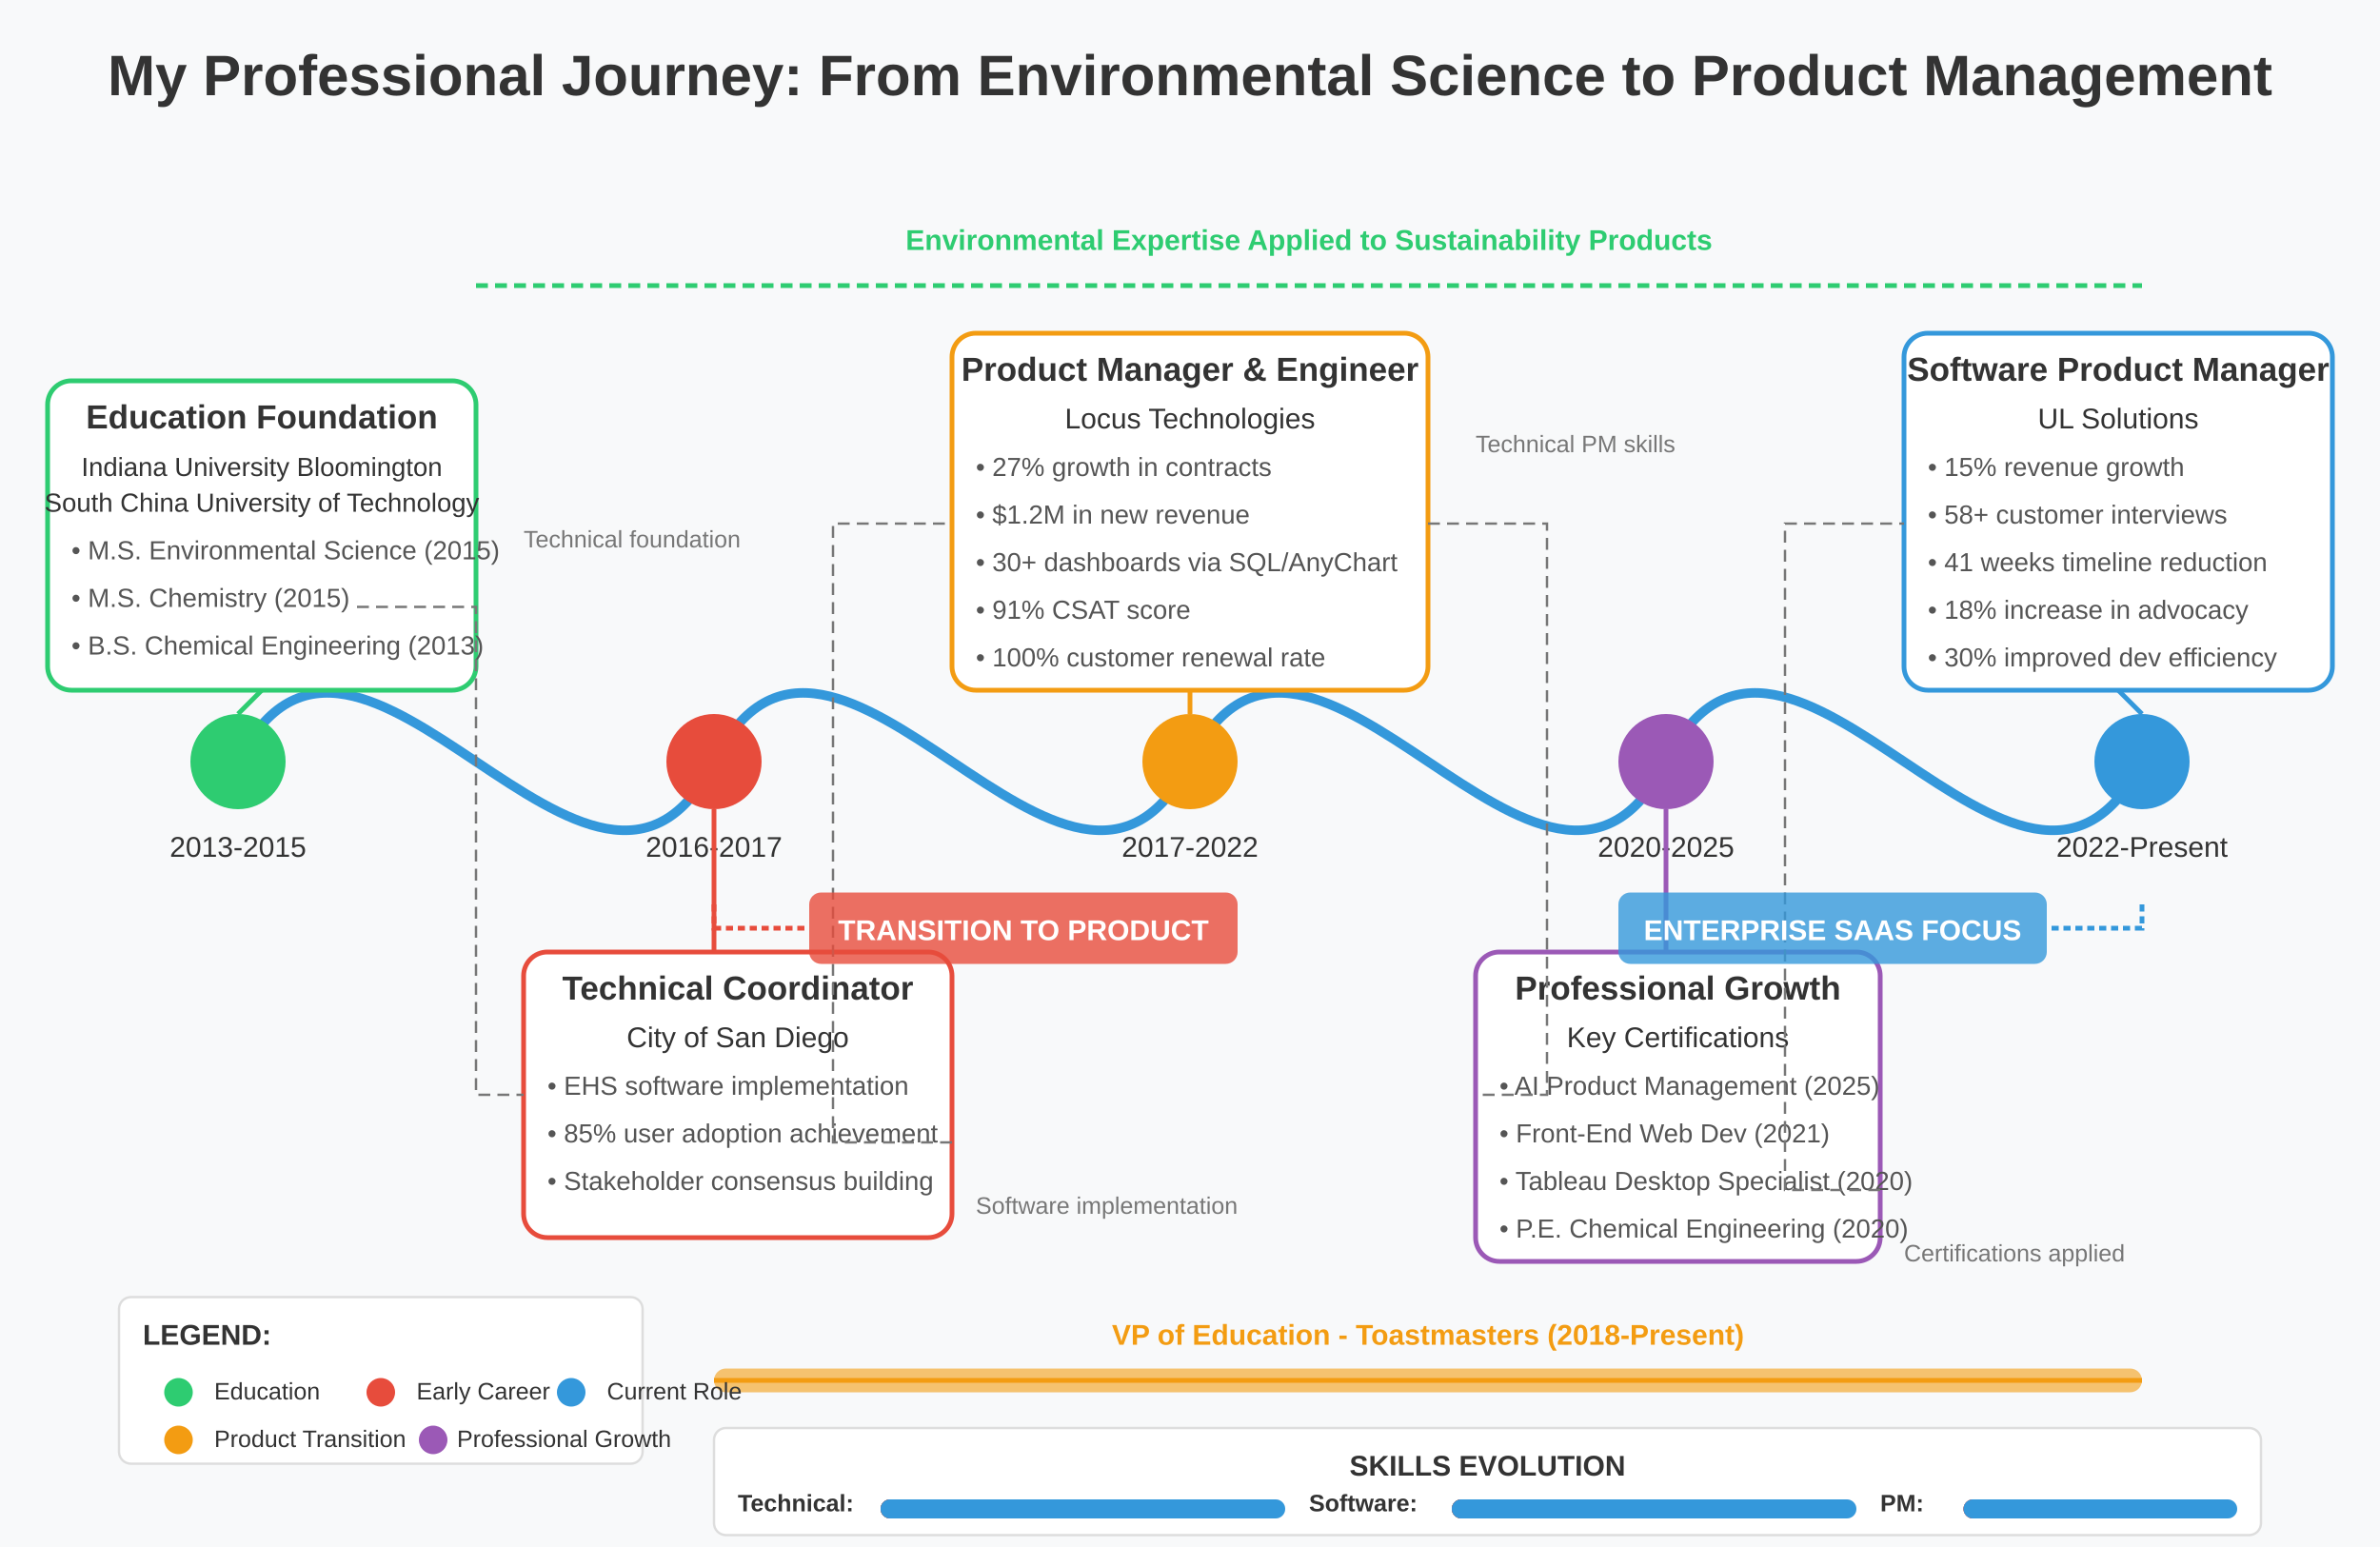
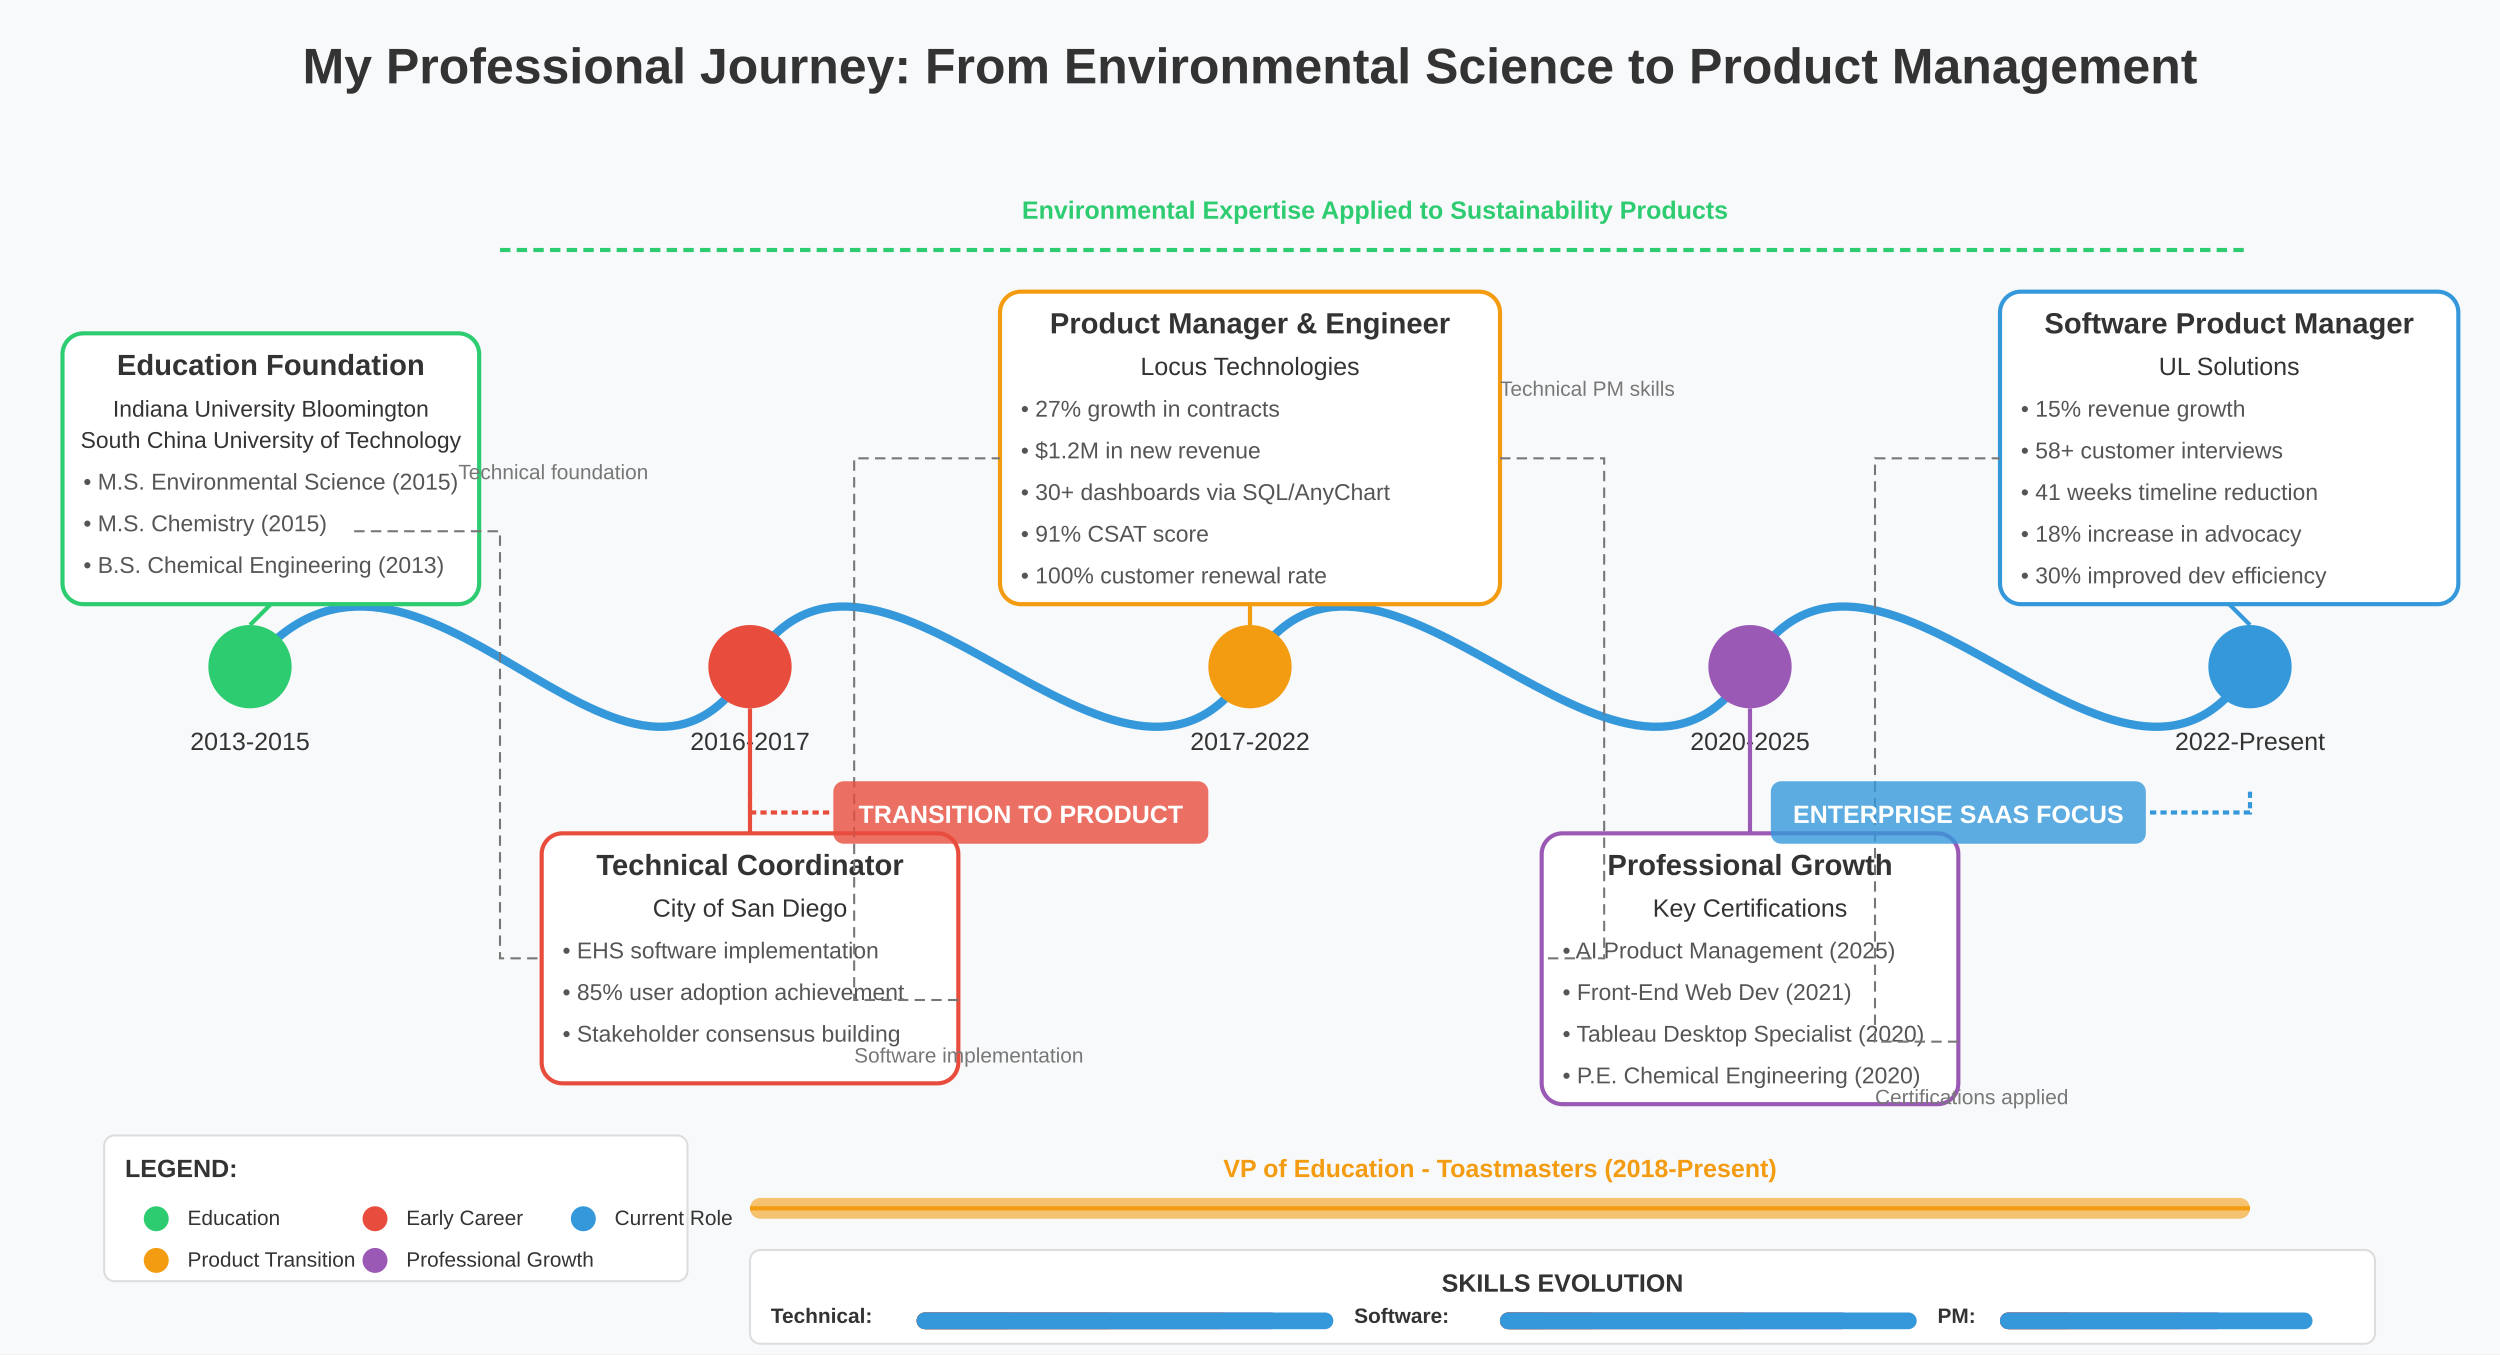
- <svg xmlns="http://www.w3.org/2000/svg" viewBox="0 0 1000 650">
-   <rect width="1000" height="650" fill="#f8f9fa" />
-   <text x="500" y="40" font-family="Arial, sans-serif" font-size="24" font-weight="bold" text-anchor="middle" fill="#333">My Professional Journey: From Environmental Science to Product Management</text>
-   <path d="M 100 320 C 150 220, 250 420, 300 320 C 350 220, 450 420, 500 320 C 550 220, 650 420, 700 320 C 750 220, 850 420, 900 320" stroke="#3498db" stroke-width="4" fill="none" />
-   <circle cx="100" cy="320" r="20" fill="#2ecc71" />
-   <text x="100" y="360" font-family="Arial, sans-serif" font-size="12" text-anchor="middle" fill="#333">2013-2015</text>
-   <rect x="20" y="160" width="180" height="130" rx="10" fill="white" stroke="#2ecc71" stroke-width="2" />
-   <text x="110" y="180" font-family="Arial, sans-serif" font-size="14" font-weight="bold" text-anchor="middle" fill="#333">Education Foundation</text>
-   <text x="110" y="200" font-family="Arial, sans-serif" font-size="11" text-anchor="middle" fill="#333">Indiana University Bloomington</text>
-   <text x="110" y="215" font-family="Arial, sans-serif" font-size="11" text-anchor="middle" fill="#333">South China University of Technology</text>
-   <text x="30" y="235" font-family="Arial, sans-serif" font-size="11" fill="#555">• M.S. Environmental Science (2015)</text>
-   <text x="30" y="255" font-family="Arial, sans-serif" font-size="11" fill="#555">• M.S. Chemistry (2015)</text>
-   <text x="30" y="275" font-family="Arial, sans-serif" font-size="11" fill="#555">• B.S. Chemical Engineering (2013)</text>
-   <line x1="100" y1="300" x2="110" y2="290" stroke="#2ecc71" stroke-width="2" />
-   <circle cx="300" cy="320" r="20" fill="#e74c3c" />
-   <text x="300" y="360" font-family="Arial, sans-serif" font-size="12" text-anchor="middle" fill="#333">2016-2017</text>
-   <rect x="220" y="400" width="180" height="120" rx="10" fill="white" stroke="#e74c3c" stroke-width="2" />
-   <text x="310" y="420" font-family="Arial, sans-serif" font-size="14" font-weight="bold" text-anchor="middle" fill="#333">Technical Coordinator</text>
-   <text x="310" y="440" font-family="Arial, sans-serif" font-size="12" text-anchor="middle" fill="#333">City of San Diego</text>
-   <text x="230" y="460" font-family="Arial, sans-serif" font-size="11" fill="#555">• EHS software implementation</text>
-   <text x="230" y="480" font-family="Arial, sans-serif" font-size="11" fill="#555">• 85% user adoption achievement</text>
-   <text x="230" y="500" font-family="Arial, sans-serif" font-size="11" fill="#555">• Stakeholder consensus building</text>
-   <line x1="300" y1="340" x2="300" y2="400" stroke="#e74c3c" stroke-width="2" />
-   <circle cx="500" cy="320" r="20" fill="#f39c12" />
-   <text x="500" y="360" font-family="Arial, sans-serif" font-size="12" text-anchor="middle" fill="#333">2017-2022</text>
-   <rect x="400" y="140" width="200" height="150" rx="10" fill="white" stroke="#f39c12" stroke-width="2" />
-   <text x="500" y="160" font-family="Arial, sans-serif" font-size="14" font-weight="bold" text-anchor="middle" fill="#333">Product Manager &amp; Engineer</text>
-   <text x="500" y="180" font-family="Arial, sans-serif" font-size="12" text-anchor="middle" fill="#333">Locus Technologies</text>
-   <text x="410" y="200" font-family="Arial, sans-serif" font-size="11" fill="#555">• 27% growth in contracts</text>
-   <text x="410" y="220" font-family="Arial, sans-serif" font-size="11" fill="#555">• $1.2M in new revenue</text>
-   <text x="410" y="240" font-family="Arial, sans-serif" font-size="11" fill="#555">• 30+ dashboards via SQL/AnyChart</text>
-   <text x="410" y="260" font-family="Arial, sans-serif" font-size="11" fill="#555">• 91% CSAT score</text>
-   <text x="410" y="280" font-family="Arial, sans-serif" font-size="11" fill="#555">• 100% customer renewal rate</text>
-   <line x1="500" y1="300" x2="500" y2="290" stroke="#f39c12" stroke-width="2" />
-   <circle cx="700" cy="320" r="20" fill="#9b59b6" />
-   <text x="700" y="360" font-family="Arial, sans-serif" font-size="12" text-anchor="middle" fill="#333">2020-2025</text>
-   <rect x="620" y="400" width="170" height="130" rx="10" fill="white" stroke="#9b59b6" stroke-width="2" />
-   <text x="705" y="420" font-family="Arial, sans-serif" font-size="14" font-weight="bold" text-anchor="middle" fill="#333">Professional Growth</text>
-   <text x="705" y="440" font-family="Arial, sans-serif" font-size="12" text-anchor="middle" fill="#333">Key Certifications</text>
-   <text x="630" y="460" font-family="Arial, sans-serif" font-size="11" fill="#555">• AI Product Management (2025)</text>
-   <text x="630" y="480" font-family="Arial, sans-serif" font-size="11" fill="#555">• Front-End Web Dev (2021)</text>
-   <text x="630" y="500" font-family="Arial, sans-serif" font-size="11" fill="#555">• Tableau Desktop Specialist (2020)</text>
-   <text x="630" y="520" font-family="Arial, sans-serif" font-size="11" fill="#555">• P.E. Chemical Engineering (2020)</text>
-   <line x1="700" y1="340" x2="700" y2="400" stroke="#9b59b6" stroke-width="2" />
-   <circle cx="900" cy="320" r="20" fill="#3498db" />
-   <text x="900" y="360" font-family="Arial, sans-serif" font-size="12" text-anchor="middle" fill="#333">2022-Present</text>
-   <rect x="800" y="140" width="180" height="150" rx="10" fill="white" stroke="#3498db" stroke-width="2" />
-   <text x="890" y="160" font-family="Arial, sans-serif" font-size="14" font-weight="bold" text-anchor="middle" fill="#333">Software Product Manager</text>
-   <text x="890" y="180" font-family="Arial, sans-serif" font-size="12" text-anchor="middle" fill="#333">UL Solutions</text>
-   <text x="810" y="200" font-family="Arial, sans-serif" font-size="11" fill="#555">• 15% revenue growth</text>
-   <text x="810" y="220" font-family="Arial, sans-serif" font-size="11" fill="#555">• 58+ customer interviews</text>
-   <text x="810" y="240" font-family="Arial, sans-serif" font-size="11" fill="#555">• 41 weeks timeline reduction</text>
-   <text x="810" y="260" font-family="Arial, sans-serif" font-size="11" fill="#555">• 18% increase in advocacy</text>
-   <text x="810" y="280" font-family="Arial, sans-serif" font-size="11" fill="#555">• 30% improved dev efficiency</text>
-   <line x1="900" y1="300" x2="890" y2="290" stroke="#3498db" stroke-width="2" />
-   <path d="M 150 255 L 200 255 L 200 460 L 220 460" stroke="#777" stroke-width="1" stroke-dasharray="5,3" fill="none" />
+ <svg xmlns="http://www.w3.org/2000/svg" viewBox="0 0 1200 650">
+   <rect width="1200" height="650" fill="#f8f9fa" />
+   <text x="600" y="40" font-family="Arial, sans-serif" font-size="24" font-weight="bold" text-anchor="middle" fill="#333">My Professional Journey: From Environmental Science to Product Management</text>
+   <path d="M 120 320 C 200 220, 300 420, 360 320 C 420 220, 540 420, 600 320 C 660 220, 780 420, 840 320 C 900 220, 1020 420, 1080 320" stroke="#3498db" stroke-width="4" fill="none" />
+   <circle cx="120" cy="320" r="20" fill="#2ecc71" />
+   <text x="120" y="360" font-family="Arial, sans-serif" font-size="12" text-anchor="middle" fill="#333">2013-2015</text>
+   <rect x="30" y="160" width="200" height="130" rx="10" fill="white" stroke="#2ecc71" stroke-width="2" />
+   <text x="130" y="180" font-family="Arial, sans-serif" font-size="14" font-weight="bold" text-anchor="middle" fill="#333">Education Foundation</text>
+   <text x="130" y="200" font-family="Arial, sans-serif" font-size="11" text-anchor="middle" fill="#333">Indiana University Bloomington</text>
+   <text x="130" y="215" font-family="Arial, sans-serif" font-size="11" text-anchor="middle" fill="#333">South China University of Technology</text>
+   <text x="40" y="235" font-family="Arial, sans-serif" font-size="11" fill="#555">• M.S. Environmental Science (2015)</text>
+   <text x="40" y="255" font-family="Arial, sans-serif" font-size="11" fill="#555">• M.S. Chemistry (2015)</text>
+   <text x="40" y="275" font-family="Arial, sans-serif" font-size="11" fill="#555">• B.S. Chemical Engineering (2013)</text>
+   <line x1="120" y1="300" x2="130" y2="290" stroke="#2ecc71" stroke-width="2" />
+   <circle cx="360" cy="320" r="20" fill="#e74c3c" />
+   <text x="360" y="360" font-family="Arial, sans-serif" font-size="12" text-anchor="middle" fill="#333">2016-2017</text>
+   <rect x="260" y="400" width="200" height="120" rx="10" fill="white" stroke="#e74c3c" stroke-width="2" />
+   <text x="360" y="420" font-family="Arial, sans-serif" font-size="14" font-weight="bold" text-anchor="middle" fill="#333">Technical Coordinator</text>
+   <text x="360" y="440" font-family="Arial, sans-serif" font-size="12" text-anchor="middle" fill="#333">City of San Diego</text>
+   <text x="270" y="460" font-family="Arial, sans-serif" font-size="11" fill="#555">• EHS software implementation</text>
+   <text x="270" y="480" font-family="Arial, sans-serif" font-size="11" fill="#555">• 85% user adoption achievement</text>
+   <text x="270" y="500" font-family="Arial, sans-serif" font-size="11" fill="#555">• Stakeholder consensus building</text>
+   <line x1="360" y1="340" x2="360" y2="400" stroke="#e74c3c" stroke-width="2" />
+   <circle cx="600" cy="320" r="20" fill="#f39c12" />
+   <text x="600" y="360" font-family="Arial, sans-serif" font-size="12" text-anchor="middle" fill="#333">2017-2022</text>
+   <rect x="480" y="140" width="240" height="150" rx="10" fill="white" stroke="#f39c12" stroke-width="2" />
+   <text x="600" y="160" font-family="Arial, sans-serif" font-size="14" font-weight="bold" text-anchor="middle" fill="#333">Product Manager &amp; Engineer</text>
+   <text x="600" y="180" font-family="Arial, sans-serif" font-size="12" text-anchor="middle" fill="#333">Locus Technologies</text>
+   <text x="490" y="200" font-family="Arial, sans-serif" font-size="11" fill="#555">• 27% growth in contracts</text>
+   <text x="490" y="220" font-family="Arial, sans-serif" font-size="11" fill="#555">• $1.2M in new revenue</text>
+   <text x="490" y="240" font-family="Arial, sans-serif" font-size="11" fill="#555">• 30+ dashboards via SQL/AnyChart</text>
+   <text x="490" y="260" font-family="Arial, sans-serif" font-size="11" fill="#555">• 91% CSAT score</text>
+   <text x="490" y="280" font-family="Arial, sans-serif" font-size="11" fill="#555">• 100% customer renewal rate</text>
+   <line x1="600" y1="300" x2="600" y2="290" stroke="#f39c12" stroke-width="2" />
+   <circle cx="840" cy="320" r="20" fill="#9b59b6" />
+   <text x="840" y="360" font-family="Arial, sans-serif" font-size="12" text-anchor="middle" fill="#333">2020-2025</text>
+   <rect x="740" y="400" width="200" height="130" rx="10" fill="white" stroke="#9b59b6" stroke-width="2" />
+   <text x="840" y="420" font-family="Arial, sans-serif" font-size="14" font-weight="bold" text-anchor="middle" fill="#333">Professional Growth</text>
+   <text x="840" y="440" font-family="Arial, sans-serif" font-size="12" text-anchor="middle" fill="#333">Key Certifications</text>
+   <text x="750" y="460" font-family="Arial, sans-serif" font-size="11" fill="#555">• AI Product Management (2025)</text>
+   <text x="750" y="480" font-family="Arial, sans-serif" font-size="11" fill="#555">• Front-End Web Dev (2021)</text>
+   <text x="750" y="500" font-family="Arial, sans-serif" font-size="11" fill="#555">• Tableau Desktop Specialist (2020)</text>
+   <text x="750" y="520" font-family="Arial, sans-serif" font-size="11" fill="#555">• P.E. Chemical Engineering (2020)</text>
+   <line x1="840" y1="340" x2="840" y2="400" stroke="#9b59b6" stroke-width="2" />
+   <circle cx="1080" cy="320" r="20" fill="#3498db" />
+   <text x="1080" y="360" font-family="Arial, sans-serif" font-size="12" text-anchor="middle" fill="#333">2022-Present</text>
+   <rect x="960" y="140" width="220" height="150" rx="10" fill="white" stroke="#3498db" stroke-width="2" />
+   <text x="1070" y="160" font-family="Arial, sans-serif" font-size="14" font-weight="bold" text-anchor="middle" fill="#333">Software Product Manager</text>
+   <text x="1070" y="180" font-family="Arial, sans-serif" font-size="12" text-anchor="middle" fill="#333">UL Solutions</text>
+   <text x="970" y="200" font-family="Arial, sans-serif" font-size="11" fill="#555">• 15% revenue growth</text>
+   <text x="970" y="220" font-family="Arial, sans-serif" font-size="11" fill="#555">• 58+ customer interviews</text>
+   <text x="970" y="240" font-family="Arial, sans-serif" font-size="11" fill="#555">• 41 weeks timeline reduction</text>
+   <text x="970" y="260" font-family="Arial, sans-serif" font-size="11" fill="#555">• 18% increase in advocacy</text>
+   <text x="970" y="280" font-family="Arial, sans-serif" font-size="11" fill="#555">• 30% improved dev efficiency</text>
+   <line x1="1080" y1="300" x2="1070" y2="290" stroke="#3498db" stroke-width="2" />
+   <path d="M 170 255 L 240 255 L 240 460 L 260 460" stroke="#777" stroke-width="1" stroke-dasharray="5,3" fill="none" />
  <text x="220" y="230" font-family="Arial, sans-serif" font-size="10" fill="#777">Technical foundation</text>
-   <path d="M 400 480 L 350 480 L 350 220 L 400 220" stroke="#777" stroke-width="1" stroke-dasharray="5,3" fill="none" />
+   <path d="M 460 480 L 410 480 L 410 220 L 480 220" stroke="#777" stroke-width="1" stroke-dasharray="5,3" fill="none" />
  <text x="410" y="510" font-family="Arial, sans-serif" font-size="10" fill="#777">Software implementation</text>
-   <path d="M 600 220 L 650 220 L 650 460 L 620 460" stroke="#777" stroke-width="1" stroke-dasharray="5,3" fill="none" />
-   <text x="620" y="190" font-family="Arial, sans-serif" font-size="10" fill="#777">Technical PM skills</text>
-   <path d="M 790 500 L 750 500 L 750 220 L 800 220" stroke="#777" stroke-width="1" stroke-dasharray="5,3" fill="none" />
-   <text x="800" y="530" font-family="Arial, sans-serif" font-size="10" fill="#777">Certifications applied</text>
-   <path d="M 300 380 L 300 390 L 340 390" stroke="#e74c3c" stroke-width="2" stroke-dasharray="3,2" fill="none" />
-   <rect x="340" y="375" width="180" height="30" rx="5" fill="#e74c3c" opacity="0.8" />
-   <text x="430" y="395" font-family="Arial, sans-serif" font-size="12" font-weight="bold" text-anchor="middle" fill="white">TRANSITION TO PRODUCT</text>
-   <path d="M 900 380 L 900 390 L 860 390" stroke="#3498db" stroke-width="2" stroke-dasharray="3,2" fill="none" />
-   <rect x="680" y="375" width="180" height="30" rx="5" fill="#3498db" opacity="0.8" />
-   <text x="770" y="395" font-family="Arial, sans-serif" font-size="12" font-weight="bold" text-anchor="middle" fill="white">ENTERPRISE SAAS FOCUS</text>
-   <path d="M 200 120 L 900 120" stroke="#2ecc71" stroke-width="2" stroke-dasharray="5,3" fill="none" />
-   <text x="550" y="105" font-family="Arial, sans-serif" font-size="12" font-weight="bold" text-anchor="middle" fill="#2ecc71">Environmental Expertise Applied to Sustainability Products</text>
-   <path d="M 300 580 L 900 580" stroke="#f39c12" stroke-width="2" fill="none" />
-   <text x="600" y="565" font-family="Arial, sans-serif" font-size="12" font-weight="bold" text-anchor="middle" fill="#f39c12">VP of Education - Toastmasters (2018-Present)</text>
-   <rect x="300" y="575" width="600" height="10" rx="5" fill="#f39c12" opacity="0.6" />
-   <rect x="50" y="545" width="220" height="70" rx="5" fill="white" stroke="#ddd" stroke-width="1" />
+   <path d="M 720 220 L 770 220 L 770 460 L 740 460" stroke="#777" stroke-width="1" stroke-dasharray="5,3" fill="none" />
+   <text x="720" y="190" font-family="Arial, sans-serif" font-size="10" fill="#777">Technical PM skills</text>
+   <path d="M 940 500 L 900 500 L 900 220 L 960 220" stroke="#777" stroke-width="1" stroke-dasharray="5,3" fill="none" />
+   <text x="900" y="530" font-family="Arial, sans-serif" font-size="10" fill="#777">Certifications applied</text>
+   <path d="M 360 380 L 360 390 L 400 390" stroke="#e74c3c" stroke-width="2" stroke-dasharray="3,2" fill="none" />
+   <rect x="400" y="375" width="180" height="30" rx="5" fill="#e74c3c" opacity="0.8" />
+   <text x="490" y="395" font-family="Arial, sans-serif" font-size="12" font-weight="bold" text-anchor="middle" fill="white">TRANSITION TO PRODUCT</text>
+   <path d="M 1080 380 L 1080 390 L 1030 390" stroke="#3498db" stroke-width="2" stroke-dasharray="3,2" fill="none" />
+   <rect x="850" y="375" width="180" height="30" rx="5" fill="#3498db" opacity="0.8" />
+   <text x="940" y="395" font-family="Arial, sans-serif" font-size="12" font-weight="bold" text-anchor="middle" fill="white">ENTERPRISE SAAS FOCUS</text>
+   <path d="M 240 120 L 1080 120" stroke="#2ecc71" stroke-width="2" stroke-dasharray="5,3" fill="none" />
+   <text x="660" y="105" font-family="Arial, sans-serif" font-size="12" font-weight="bold" text-anchor="middle" fill="#2ecc71">Environmental Expertise Applied to Sustainability Products</text>
+   <path d="M 360 580 L 1080 580" stroke="#f39c12" stroke-width="2" fill="none" />
+   <text x="720" y="565" font-family="Arial, sans-serif" font-size="12" font-weight="bold" text-anchor="middle" fill="#f39c12">VP of Education - Toastmasters (2018-Present)</text>
+   <rect x="360" y="575" width="720" height="10" rx="5" fill="#f39c12" opacity="0.6" />
+   <rect x="50" y="545" width="280" height="70" rx="5" fill="white" stroke="#ddd" stroke-width="1" />
  <text x="60" y="565" font-family="Arial, sans-serif" font-size="12" font-weight="bold" fill="#333">LEGEND:</text>
  <circle cx="75" cy="585" r="6" fill="#2ecc71" />
  <text x="90" y="588" font-family="Arial, sans-serif" font-size="10" fill="#333">Education</text>
-   <circle cx="160" cy="585" r="6" fill="#e74c3c" />
-   <text x="175" y="588" font-family="Arial, sans-serif" font-size="10" fill="#333">Early Career</text>
+   <circle cx="180" cy="585" r="6" fill="#e74c3c" />
+   <text x="195" y="588" font-family="Arial, sans-serif" font-size="10" fill="#333">Early Career</text>
  <circle cx="75" cy="605" r="6" fill="#f39c12" />
  <text x="90" y="608" font-family="Arial, sans-serif" font-size="10" fill="#333">Product Transition</text>
-   <circle cx="182" cy="605" r="6" fill="#9b59b6" />
-   <text x="192" y="608" font-family="Arial, sans-serif" font-size="10" fill="#333">Professional Growth</text>
-   <circle cx="240" cy="585" r="6" fill="#3498db" />
-   <text x="255" y="588" font-family="Arial, sans-serif" font-size="10" fill="#333">Current Role</text>
-   <rect x="300" y="600" width="650" height="45" rx="5" fill="white" stroke="#ddd" stroke-width="1" />
-   <text x="625" y="620" font-family="Arial, sans-serif" font-size="12" font-weight="bold" text-anchor="middle" fill="#333">SKILLS EVOLUTION</text>
-   <text x="310" y="635" font-family="Arial, sans-serif" font-size="10" font-weight="bold" fill="#333">Technical:</text>
-   <rect x="370" y="630" width="170" height="8" rx="4" fill="#eee" />
-   <rect x="370" y="630" width="40" height="8" rx="4" fill="#2ecc71" />
-   <rect x="370" y="630" width="80" height="8" rx="4" fill="#e74c3c" />
-   <rect x="370" y="630" width="125" height="8" rx="4" fill="#f39c12" />
-   <rect x="370" y="630" width="145" height="8" rx="4" fill="#9b59b6" />
-   <rect x="370" y="630" width="170" height="8" rx="4" fill="#3498db" />
-   <text x="550" y="635" font-family="Arial, sans-serif" font-size="10" font-weight="bold" fill="#333">Software:</text>
-   <rect x="610" y="630" width="170" height="8" rx="4" fill="#eee" />
-   <rect x="610" y="630" width="20" height="8" rx="4" fill="#2ecc71" />
-   <rect x="610" y="630" width="40" height="8" rx="4" fill="#e74c3c" />
-   <rect x="610" y="630" width="100" height="8" rx="4" fill="#f39c12" />
-   <rect x="610" y="630" width="140" height="8" rx="4" fill="#9b59b6" />
-   <rect x="610" y="630" width="170" height="8" rx="4" fill="#3498db" />
-   <text x="790" y="635" font-family="Arial, sans-serif" font-size="10" font-weight="bold" fill="#333">PM:</text>
-   <rect x="825" y="630" width="115" height="8" rx="4" fill="#eee" />
-   <rect x="825" y="630" width="0" height="8" rx="4" fill="#2ecc71" />
-   <rect x="825" y="630" width="30" height="8" rx="4" fill="#e74c3c" />
-   <rect x="825" y="630" width="75" height="8" rx="4" fill="#f39c12" />
-   <rect x="825" y="630" width="90" height="8" rx="4" fill="#9b59b6" />
-   <rect x="825" y="630" width="115" height="8" rx="4" fill="#3498db" />
+   <circle cx="180" cy="605" r="6" fill="#9b59b6" />
+   <text x="195" y="608" font-family="Arial, sans-serif" font-size="10" fill="#333">Professional Growth</text>
+   <circle cx="280" cy="585" r="6" fill="#3498db" />
+   <text x="295" y="588" font-family="Arial, sans-serif" font-size="10" fill="#333">Current Role</text>
+   <rect x="360" y="600" width="780" height="45" rx="5" fill="white" stroke="#ddd" stroke-width="1" />
+   <text x="750" y="620" font-family="Arial, sans-serif" font-size="12" font-weight="bold" text-anchor="middle" fill="#333">SKILLS EVOLUTION</text>
+   <text x="370" y="635" font-family="Arial, sans-serif" font-size="10" font-weight="bold" fill="#333">Technical:</text>
+   <rect x="440" y="630" width="200" height="8" rx="4" fill="#eee" />
+   <rect x="440" y="630" width="48" height="8" rx="4" fill="#2ecc71" />
+   <rect x="440" y="630" width="96" height="8" rx="4" fill="#e74c3c" />
+   <rect x="440" y="630" width="150" height="8" rx="4" fill="#f39c12" />
+   <rect x="440" y="630" width="174" height="8" rx="4" fill="#9b59b6" />
+   <rect x="440" y="630" width="200" height="8" rx="4" fill="#3498db" />
+   <text x="650" y="635" font-family="Arial, sans-serif" font-size="10" font-weight="bold" fill="#333">Software:</text>
+   <rect x="720" y="630" width="200" height="8" rx="4" fill="#eee" />
+   <rect x="720" y="630" width="24" height="8" rx="4" fill="#2ecc71" />
+   <rect x="720" y="630" width="48" height="8" rx="4" fill="#e74c3c" />
+   <rect x="720" y="630" width="120" height="8" rx="4" fill="#f39c12" />
+   <rect x="720" y="630" width="168" height="8" rx="4" fill="#9b59b6" />
+   <rect x="720" y="630" width="200" height="8" rx="4" fill="#3498db" />
+   <text x="930" y="635" font-family="Arial, sans-serif" font-size="10" font-weight="bold" fill="#333">PM:</text>
+   <rect x="960" y="630" width="150" height="8" rx="4" fill="#eee" />
+   <rect x="960" y="630" width="0" height="8" rx="4" fill="#2ecc71" />
+   <rect x="960" y="630" width="36" height="8" rx="4" fill="#e74c3c" />
+   <rect x="960" y="630" width="90" height="8" rx="4" fill="#f39c12" />
+   <rect x="960" y="630" width="108" height="8" rx="4" fill="#9b59b6" />
+   <rect x="960" y="630" width="150" height="8" rx="4" fill="#3498db" />
</svg>
